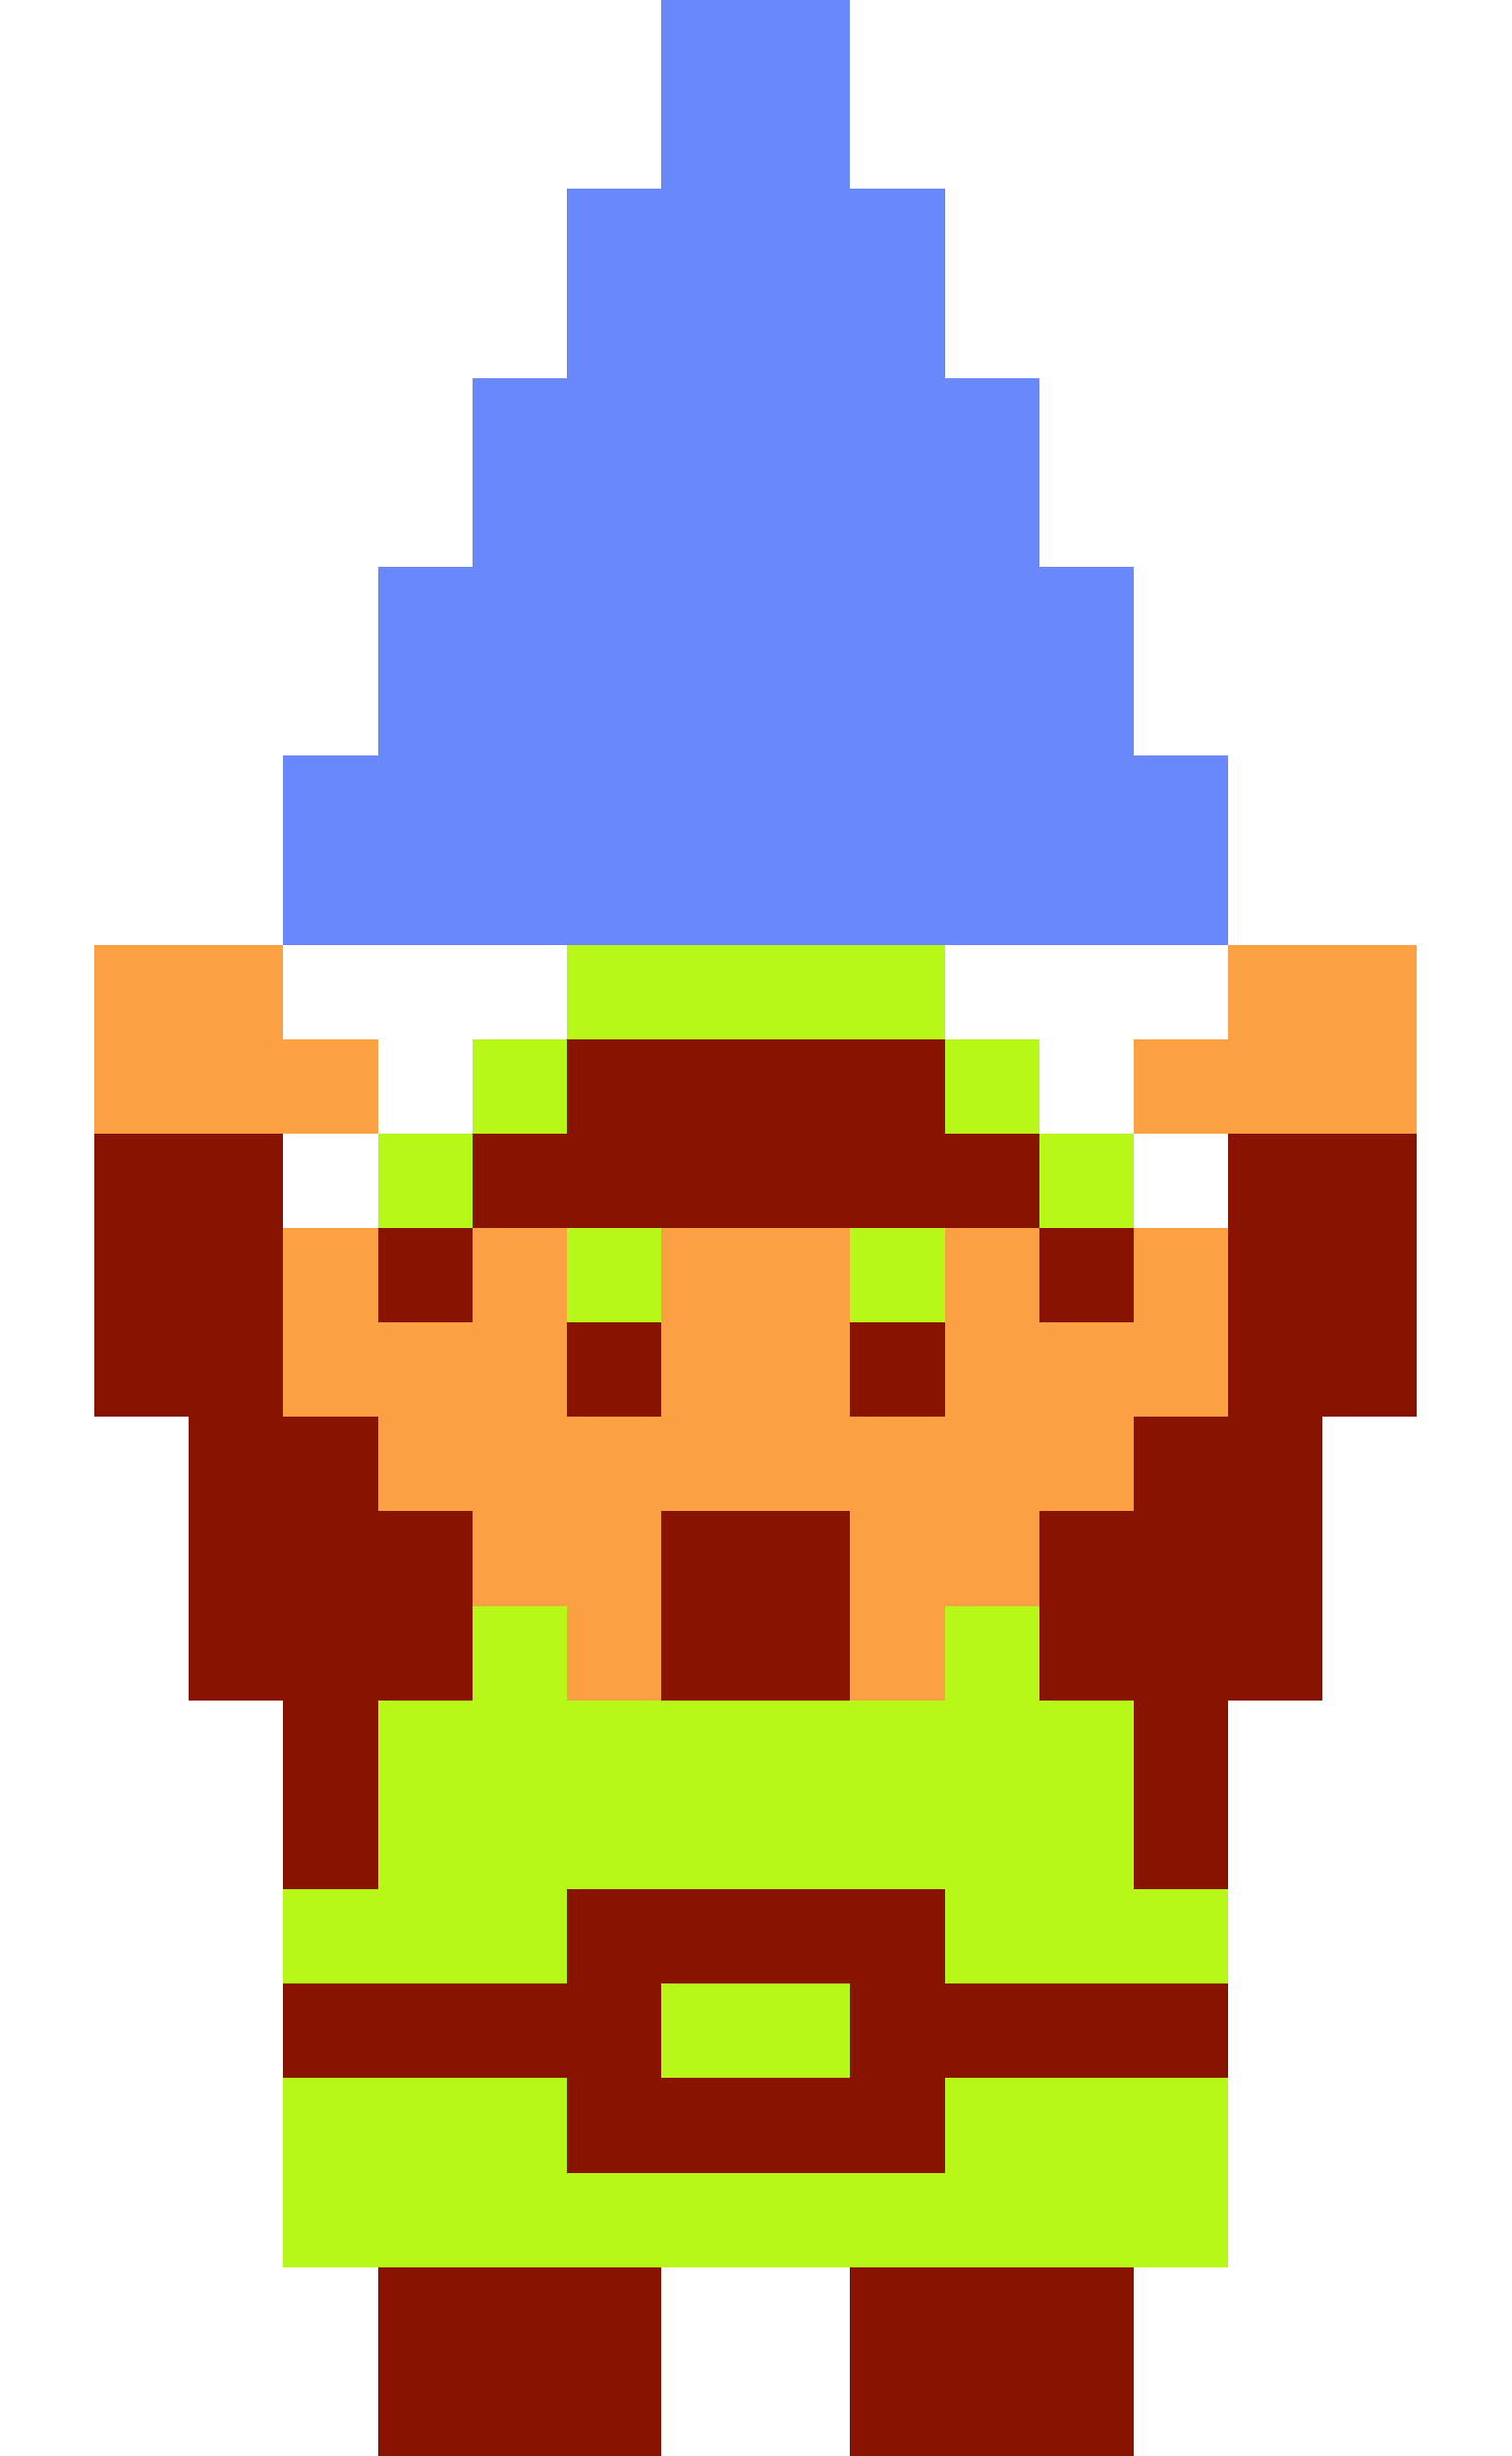
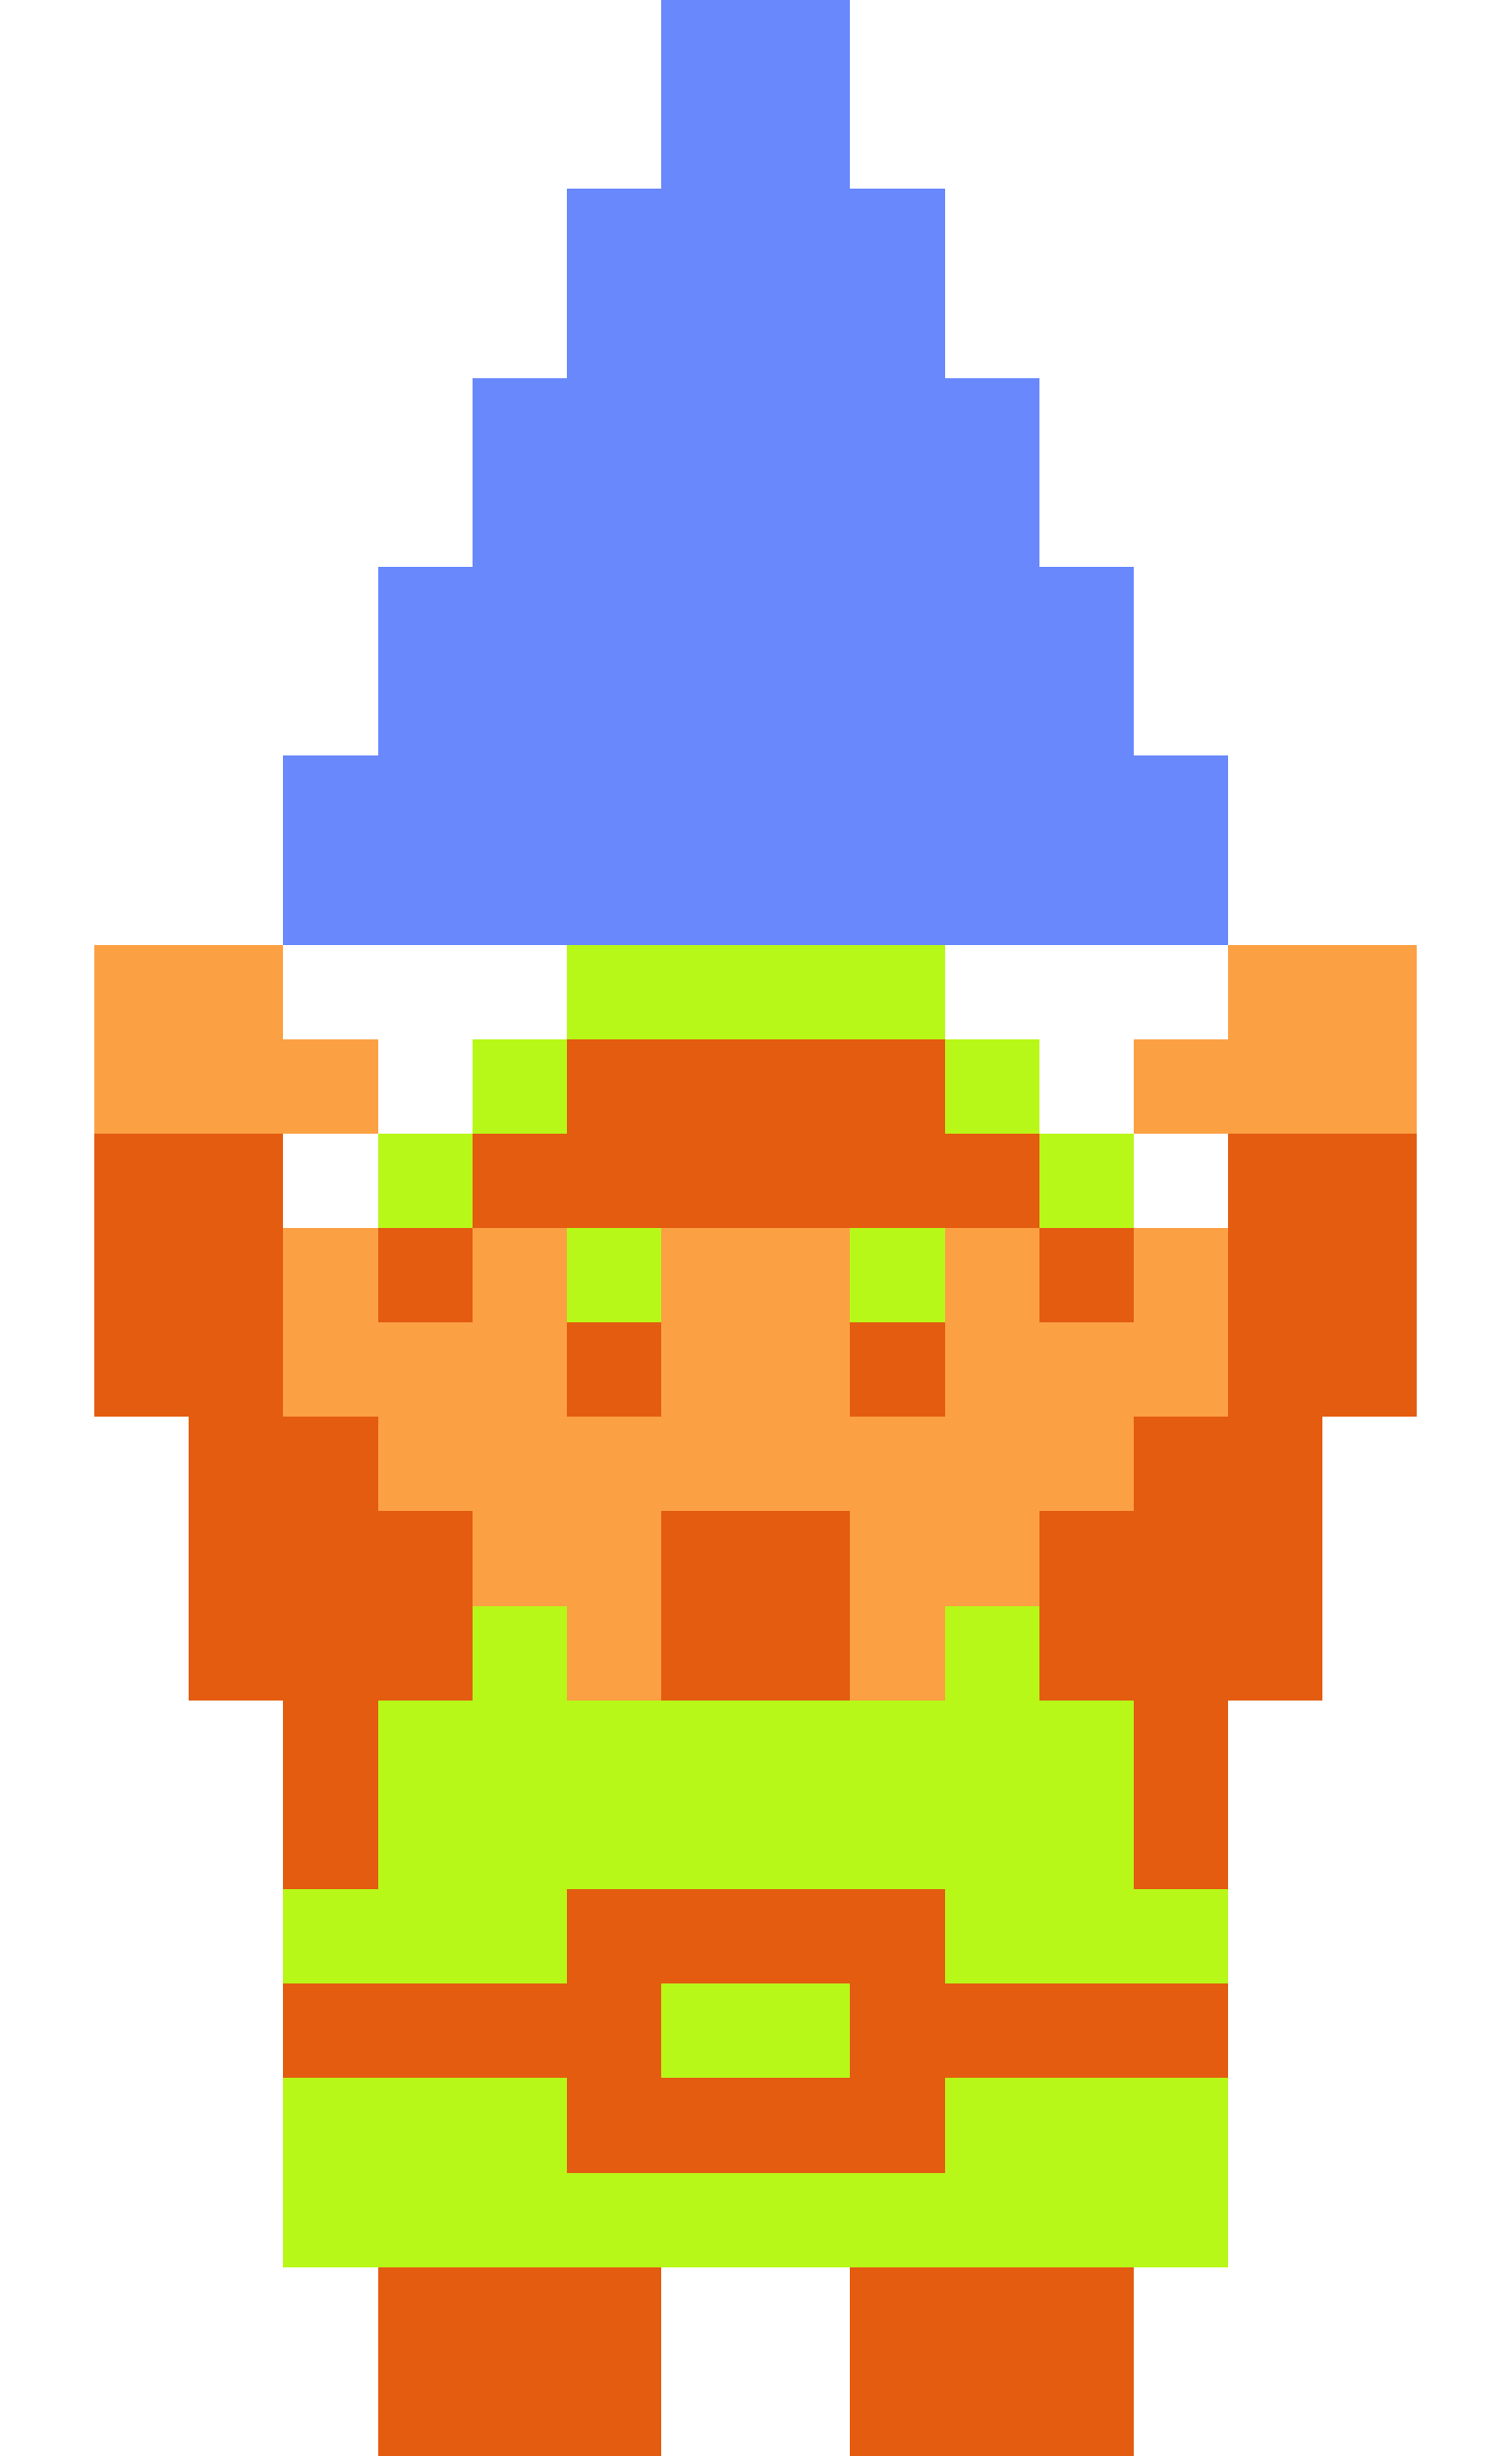
<svg xmlns="http://www.w3.org/2000/svg" xmlns:xlink="http://www.w3.org/1999/xlink" viewBox="0 0 32 52" width="32" height="52" shape-rendering="crispEdges">
  <g id="frame0" opacity="1">
    <rect x="14" y="0" width="4" height="1" fill="#6888fc" />
    <rect x="14" y="1" width="4" height="1" fill="#6888fc" />
    <rect x="14" y="2" width="4" height="1" fill="#6888fc" />
    <rect x="14" y="3" width="4" height="1" fill="#6888fc" />
    <rect x="12" y="4" width="8" height="1" fill="#6888fc" />
    <rect x="12" y="5" width="8" height="1" fill="#6888fc" />
    <rect x="12" y="6" width="8" height="1" fill="#6888fc" />
    <rect x="12" y="7" width="8" height="1" fill="#6888fc" />
    <rect x="10" y="8" width="12" height="1" fill="#6888fc" />
    <rect x="10" y="9" width="12" height="1" fill="#6888fc" />
    <rect x="10" y="10" width="12" height="1" fill="#6888fc" />
    <rect x="10" y="11" width="12" height="1" fill="#6888fc" />
    <rect x="8" y="12" width="16" height="1" fill="#6888fc" />
    <rect x="8" y="13" width="16" height="1" fill="#6888fc" />
    <rect x="8" y="14" width="16" height="1" fill="#6888fc" />
    <rect x="8" y="15" width="16" height="1" fill="#6888fc" />
    <rect x="6" y="16" width="20" height="1" fill="#6888fc" />
    <rect x="6" y="17" width="20" height="1" fill="#6888fc" />
    <rect x="6" y="18" width="20" height="1" fill="#6888fc" />
    <rect x="6" y="19" width="20" height="1" fill="#6888fc" />
    <rect x="2" y="20" width="4" height="1" fill="#fca044" />
    <rect x="12" y="20" width="8" height="1" fill="#b8f818" />
    <rect x="26" y="20" width="4" height="1" fill="#fca044" />
    <rect x="2" y="21" width="4" height="1" fill="#fca044" />
    <rect x="12" y="21" width="8" height="1" fill="#b8f818" />
    <rect x="26" y="21" width="4" height="1" fill="#fca044" />
    <rect x="2" y="22" width="6" height="1" fill="#fca044" />
    <rect x="10" y="22" width="2" height="1" fill="#b8f818" />
-     <rect x="12" y="22" width="8" height="1" fill="#881400" />
+     <rect x="12" y="22" width="8" height="1" fill="#e45c10" />
    <rect x="20" y="22" width="2" height="1" fill="#b8f818" />
    <rect x="24" y="22" width="6" height="1" fill="#fca044" />
    <rect x="2" y="23" width="6" height="1" fill="#fca044" />
    <rect x="10" y="23" width="2" height="1" fill="#b8f818" />
-     <rect x="12" y="23" width="8" height="1" fill="#881400" />
+     <rect x="12" y="23" width="8" height="1" fill="#e45c10" />
    <rect x="20" y="23" width="2" height="1" fill="#b8f818" />
    <rect x="24" y="23" width="6" height="1" fill="#fca044" />
-     <rect x="2" y="24" width="4" height="1" fill="#881400" />
+     <rect x="2" y="24" width="4" height="1" fill="#e45c10" />
    <rect x="8" y="24" width="2" height="1" fill="#b8f818" />
-     <rect x="10" y="24" width="12" height="1" fill="#881400" />
+     <rect x="10" y="24" width="12" height="1" fill="#e45c10" />
    <rect x="22" y="24" width="2" height="1" fill="#b8f818" />
-     <rect x="26" y="24" width="4" height="1" fill="#881400" />
-     <rect x="2" y="25" width="4" height="1" fill="#881400" />
+     <rect x="26" y="24" width="4" height="1" fill="#e45c10" />
+     <rect x="2" y="25" width="4" height="1" fill="#e45c10" />
    <rect x="8" y="25" width="2" height="1" fill="#b8f818" />
-     <rect x="10" y="25" width="12" height="1" fill="#881400" />
+     <rect x="10" y="25" width="12" height="1" fill="#e45c10" />
    <rect x="22" y="25" width="2" height="1" fill="#b8f818" />
-     <rect x="26" y="25" width="4" height="1" fill="#881400" />
-     <rect x="2" y="26" width="4" height="1" fill="#881400" />
+     <rect x="26" y="25" width="4" height="1" fill="#e45c10" />
+     <rect x="2" y="26" width="4" height="1" fill="#e45c10" />
    <rect x="6" y="26" width="2" height="1" fill="#fca044" />
-     <rect x="8" y="26" width="2" height="1" fill="#881400" />
+     <rect x="8" y="26" width="2" height="1" fill="#e45c10" />
    <rect x="10" y="26" width="2" height="1" fill="#fca044" />
    <rect x="12" y="26" width="2" height="1" fill="#b8f818" />
    <rect x="14" y="26" width="4" height="1" fill="#fca044" />
    <rect x="18" y="26" width="2" height="1" fill="#b8f818" />
    <rect x="20" y="26" width="2" height="1" fill="#fca044" />
-     <rect x="22" y="26" width="2" height="1" fill="#881400" />
+     <rect x="22" y="26" width="2" height="1" fill="#e45c10" />
    <rect x="24" y="26" width="2" height="1" fill="#fca044" />
-     <rect x="26" y="26" width="4" height="1" fill="#881400" />
-     <rect x="2" y="27" width="4" height="1" fill="#881400" />
+     <rect x="26" y="26" width="4" height="1" fill="#e45c10" />
+     <rect x="2" y="27" width="4" height="1" fill="#e45c10" />
    <rect x="6" y="27" width="2" height="1" fill="#fca044" />
-     <rect x="8" y="27" width="2" height="1" fill="#881400" />
+     <rect x="8" y="27" width="2" height="1" fill="#e45c10" />
    <rect x="10" y="27" width="2" height="1" fill="#fca044" />
    <rect x="12" y="27" width="2" height="1" fill="#b8f818" />
    <rect x="14" y="27" width="4" height="1" fill="#fca044" />
    <rect x="18" y="27" width="2" height="1" fill="#b8f818" />
    <rect x="20" y="27" width="2" height="1" fill="#fca044" />
-     <rect x="22" y="27" width="2" height="1" fill="#881400" />
+     <rect x="22" y="27" width="2" height="1" fill="#e45c10" />
    <rect x="24" y="27" width="2" height="1" fill="#fca044" />
-     <rect x="26" y="27" width="4" height="1" fill="#881400" />
-     <rect x="2" y="28" width="4" height="1" fill="#881400" />
+     <rect x="26" y="27" width="4" height="1" fill="#e45c10" />
+     <rect x="2" y="28" width="4" height="1" fill="#e45c10" />
    <rect x="6" y="28" width="6" height="1" fill="#fca044" />
-     <rect x="12" y="28" width="2" height="1" fill="#881400" />
+     <rect x="12" y="28" width="2" height="1" fill="#e45c10" />
    <rect x="14" y="28" width="4" height="1" fill="#fca044" />
-     <rect x="18" y="28" width="2" height="1" fill="#881400" />
+     <rect x="18" y="28" width="2" height="1" fill="#e45c10" />
    <rect x="20" y="28" width="6" height="1" fill="#fca044" />
-     <rect x="26" y="28" width="4" height="1" fill="#881400" />
-     <rect x="2" y="29" width="4" height="1" fill="#881400" />
+     <rect x="26" y="28" width="4" height="1" fill="#e45c10" />
+     <rect x="2" y="29" width="4" height="1" fill="#e45c10" />
    <rect x="6" y="29" width="6" height="1" fill="#fca044" />
-     <rect x="12" y="29" width="2" height="1" fill="#881400" />
+     <rect x="12" y="29" width="2" height="1" fill="#e45c10" />
    <rect x="14" y="29" width="4" height="1" fill="#fca044" />
-     <rect x="18" y="29" width="2" height="1" fill="#881400" />
+     <rect x="18" y="29" width="2" height="1" fill="#e45c10" />
    <rect x="20" y="29" width="6" height="1" fill="#fca044" />
-     <rect x="26" y="29" width="4" height="1" fill="#881400" />
-     <rect x="4" y="30" width="4" height="1" fill="#881400" />
+     <rect x="26" y="29" width="4" height="1" fill="#e45c10" />
+     <rect x="4" y="30" width="4" height="1" fill="#e45c10" />
    <rect x="8" y="30" width="16" height="1" fill="#fca044" />
-     <rect x="24" y="30" width="4" height="1" fill="#881400" />
-     <rect x="4" y="31" width="4" height="1" fill="#881400" />
+     <rect x="24" y="30" width="4" height="1" fill="#e45c10" />
+     <rect x="4" y="31" width="4" height="1" fill="#e45c10" />
    <rect x="8" y="31" width="16" height="1" fill="#fca044" />
-     <rect x="24" y="31" width="4" height="1" fill="#881400" />
-     <rect x="4" y="32" width="6" height="1" fill="#881400" />
+     <rect x="24" y="31" width="4" height="1" fill="#e45c10" />
+     <rect x="4" y="32" width="6" height="1" fill="#e45c10" />
    <rect x="10" y="32" width="4" height="1" fill="#fca044" />
-     <rect x="14" y="32" width="4" height="1" fill="#881400" />
+     <rect x="14" y="32" width="4" height="1" fill="#e45c10" />
    <rect x="18" y="32" width="4" height="1" fill="#fca044" />
-     <rect x="22" y="32" width="6" height="1" fill="#881400" />
-     <rect x="4" y="33" width="6" height="1" fill="#881400" />
+     <rect x="22" y="32" width="6" height="1" fill="#e45c10" />
+     <rect x="4" y="33" width="6" height="1" fill="#e45c10" />
    <rect x="10" y="33" width="4" height="1" fill="#fca044" />
-     <rect x="14" y="33" width="4" height="1" fill="#881400" />
+     <rect x="14" y="33" width="4" height="1" fill="#e45c10" />
    <rect x="18" y="33" width="4" height="1" fill="#fca044" />
-     <rect x="22" y="33" width="6" height="1" fill="#881400" />
-     <rect x="4" y="34" width="6" height="1" fill="#881400" />
+     <rect x="22" y="33" width="6" height="1" fill="#e45c10" />
+     <rect x="4" y="34" width="6" height="1" fill="#e45c10" />
    <rect x="10" y="34" width="2" height="1" fill="#b8f818" />
    <rect x="12" y="34" width="2" height="1" fill="#fca044" />
-     <rect x="14" y="34" width="4" height="1" fill="#881400" />
+     <rect x="14" y="34" width="4" height="1" fill="#e45c10" />
    <rect x="18" y="34" width="2" height="1" fill="#fca044" />
    <rect x="20" y="34" width="2" height="1" fill="#b8f818" />
-     <rect x="22" y="34" width="6" height="1" fill="#881400" />
-     <rect x="4" y="35" width="6" height="1" fill="#881400" />
+     <rect x="22" y="34" width="6" height="1" fill="#e45c10" />
+     <rect x="4" y="35" width="6" height="1" fill="#e45c10" />
    <rect x="10" y="35" width="2" height="1" fill="#b8f818" />
    <rect x="12" y="35" width="2" height="1" fill="#fca044" />
-     <rect x="14" y="35" width="4" height="1" fill="#881400" />
+     <rect x="14" y="35" width="4" height="1" fill="#e45c10" />
    <rect x="18" y="35" width="2" height="1" fill="#fca044" />
    <rect x="20" y="35" width="2" height="1" fill="#b8f818" />
-     <rect x="22" y="35" width="6" height="1" fill="#881400" />
-     <rect x="6" y="36" width="2" height="1" fill="#881400" />
+     <rect x="22" y="35" width="6" height="1" fill="#e45c10" />
+     <rect x="6" y="36" width="2" height="1" fill="#e45c10" />
    <rect x="8" y="36" width="16" height="1" fill="#b8f818" />
-     <rect x="24" y="36" width="2" height="1" fill="#881400" />
-     <rect x="6" y="37" width="2" height="1" fill="#881400" />
+     <rect x="24" y="36" width="2" height="1" fill="#e45c10" />
+     <rect x="6" y="37" width="2" height="1" fill="#e45c10" />
    <rect x="8" y="37" width="16" height="1" fill="#b8f818" />
-     <rect x="24" y="37" width="2" height="1" fill="#881400" />
-     <rect x="6" y="38" width="2" height="1" fill="#881400" />
+     <rect x="24" y="37" width="2" height="1" fill="#e45c10" />
+     <rect x="6" y="38" width="2" height="1" fill="#e45c10" />
    <rect x="8" y="38" width="16" height="1" fill="#b8f818" />
-     <rect x="24" y="38" width="2" height="1" fill="#881400" />
-     <rect x="6" y="39" width="2" height="1" fill="#881400" />
+     <rect x="24" y="38" width="2" height="1" fill="#e45c10" />
+     <rect x="6" y="39" width="2" height="1" fill="#e45c10" />
    <rect x="8" y="39" width="16" height="1" fill="#b8f818" />
-     <rect x="24" y="39" width="2" height="1" fill="#881400" />
+     <rect x="24" y="39" width="2" height="1" fill="#e45c10" />
    <rect x="6" y="40" width="6" height="1" fill="#b8f818" />
-     <rect x="12" y="40" width="8" height="1" fill="#881400" />
+     <rect x="12" y="40" width="8" height="1" fill="#e45c10" />
    <rect x="20" y="40" width="6" height="1" fill="#b8f818" />
    <rect x="6" y="41" width="6" height="1" fill="#b8f818" />
-     <rect x="12" y="41" width="8" height="1" fill="#881400" />
+     <rect x="12" y="41" width="8" height="1" fill="#e45c10" />
    <rect x="20" y="41" width="6" height="1" fill="#b8f818" />
-     <rect x="6" y="42" width="8" height="1" fill="#881400" />
+     <rect x="6" y="42" width="8" height="1" fill="#e45c10" />
    <rect x="14" y="42" width="4" height="1" fill="#b8f818" />
-     <rect x="18" y="42" width="8" height="1" fill="#881400" />
-     <rect x="6" y="43" width="8" height="1" fill="#881400" />
+     <rect x="18" y="42" width="8" height="1" fill="#e45c10" />
+     <rect x="6" y="43" width="8" height="1" fill="#e45c10" />
    <rect x="14" y="43" width="4" height="1" fill="#b8f818" />
-     <rect x="18" y="43" width="8" height="1" fill="#881400" />
+     <rect x="18" y="43" width="8" height="1" fill="#e45c10" />
    <rect x="6" y="44" width="6" height="1" fill="#b8f818" />
-     <rect x="12" y="44" width="8" height="1" fill="#881400" />
+     <rect x="12" y="44" width="8" height="1" fill="#e45c10" />
    <rect x="20" y="44" width="6" height="1" fill="#b8f818" />
    <rect x="6" y="45" width="6" height="1" fill="#b8f818" />
-     <rect x="12" y="45" width="8" height="1" fill="#881400" />
+     <rect x="12" y="45" width="8" height="1" fill="#e45c10" />
    <rect x="20" y="45" width="6" height="1" fill="#b8f818" />
    <rect x="6" y="46" width="20" height="1" fill="#b8f818" />
    <rect x="6" y="47" width="20" height="1" fill="#b8f818" />
-     <rect x="8" y="48" width="6" height="1" fill="#881400" />
-     <rect x="18" y="48" width="6" height="1" fill="#881400" />
-     <rect x="8" y="49" width="6" height="1" fill="#881400" />
-     <rect x="18" y="49" width="6" height="1" fill="#881400" />
-     <rect x="8" y="50" width="6" height="1" fill="#881400" />
-     <rect x="18" y="50" width="6" height="1" fill="#881400" />
-     <rect x="8" y="51" width="6" height="1" fill="#881400" />
-     <rect x="18" y="51" width="6" height="1" fill="#881400" />
+     <rect x="8" y="48" width="6" height="1" fill="#e45c10" />
+     <rect x="18" y="48" width="6" height="1" fill="#e45c10" />
+     <rect x="8" y="49" width="6" height="1" fill="#e45c10" />
+     <rect x="18" y="49" width="6" height="1" fill="#e45c10" />
+     <rect x="8" y="50" width="6" height="1" fill="#e45c10" />
+     <rect x="18" y="50" width="6" height="1" fill="#e45c10" />
+     <rect x="8" y="51" width="6" height="1" fill="#e45c10" />
+     <rect x="18" y="51" width="6" height="1" fill="#e45c10" />
  </g>
  <g id="frame1" opacity="0">
    <rect x="14" y="0" width="4" height="1" fill="#fca044" />
    <rect x="14" y="1" width="4" height="1" fill="#fca044" />
    <rect x="14" y="2" width="4" height="1" fill="#fca044" />
    <rect x="14" y="3" width="4" height="1" fill="#fca044" />
    <rect x="12" y="4" width="8" height="1" fill="#fca044" />
    <rect x="12" y="5" width="8" height="1" fill="#fca044" />
    <rect x="12" y="6" width="8" height="1" fill="#fca044" />
    <rect x="12" y="7" width="8" height="1" fill="#fca044" />
    <rect x="10" y="8" width="12" height="1" fill="#fca044" />
    <rect x="10" y="9" width="12" height="1" fill="#fca044" />
    <rect x="10" y="10" width="12" height="1" fill="#fca044" />
    <rect x="10" y="11" width="12" height="1" fill="#fca044" />
    <rect x="8" y="12" width="16" height="1" fill="#fca044" />
    <rect x="8" y="13" width="16" height="1" fill="#fca044" />
    <rect x="8" y="14" width="16" height="1" fill="#fca044" />
    <rect x="8" y="15" width="16" height="1" fill="#fca044" />
    <rect x="6" y="16" width="20" height="1" fill="#fca044" />
    <rect x="6" y="17" width="20" height="1" fill="#fca044" />
    <rect x="6" y="18" width="20" height="1" fill="#fca044" />
    <rect x="6" y="19" width="20" height="1" fill="#fca044" />
    <rect x="2" y="20" width="4" height="1" fill="#fca044" />
    <rect x="12" y="20" width="8" height="1" fill="#b8f818" />
    <rect x="26" y="20" width="4" height="1" fill="#fca044" />
    <rect x="2" y="21" width="4" height="1" fill="#fca044" />
    <rect x="12" y="21" width="8" height="1" fill="#b8f818" />
    <rect x="26" y="21" width="4" height="1" fill="#fca044" />
    <rect x="2" y="22" width="6" height="1" fill="#fca044" />
    <rect x="10" y="22" width="2" height="1" fill="#b8f818" />
-     <rect x="12" y="22" width="8" height="1" fill="#881400" />
+     <rect x="12" y="22" width="8" height="1" fill="#e45c10" />
    <rect x="20" y="22" width="2" height="1" fill="#b8f818" />
    <rect x="24" y="22" width="6" height="1" fill="#fca044" />
    <rect x="2" y="23" width="6" height="1" fill="#fca044" />
    <rect x="10" y="23" width="2" height="1" fill="#b8f818" />
-     <rect x="12" y="23" width="8" height="1" fill="#881400" />
+     <rect x="12" y="23" width="8" height="1" fill="#e45c10" />
    <rect x="20" y="23" width="2" height="1" fill="#b8f818" />
    <rect x="24" y="23" width="6" height="1" fill="#fca044" />
-     <rect x="2" y="24" width="4" height="1" fill="#881400" />
+     <rect x="2" y="24" width="4" height="1" fill="#e45c10" />
    <rect x="8" y="24" width="2" height="1" fill="#b8f818" />
-     <rect x="10" y="24" width="12" height="1" fill="#881400" />
+     <rect x="10" y="24" width="12" height="1" fill="#e45c10" />
    <rect x="22" y="24" width="2" height="1" fill="#b8f818" />
-     <rect x="26" y="24" width="4" height="1" fill="#881400" />
-     <rect x="2" y="25" width="4" height="1" fill="#881400" />
+     <rect x="26" y="24" width="4" height="1" fill="#e45c10" />
+     <rect x="2" y="25" width="4" height="1" fill="#e45c10" />
    <rect x="8" y="25" width="2" height="1" fill="#b8f818" />
-     <rect x="10" y="25" width="12" height="1" fill="#881400" />
+     <rect x="10" y="25" width="12" height="1" fill="#e45c10" />
    <rect x="22" y="25" width="2" height="1" fill="#b8f818" />
-     <rect x="26" y="25" width="4" height="1" fill="#881400" />
-     <rect x="2" y="26" width="4" height="1" fill="#881400" />
+     <rect x="26" y="25" width="4" height="1" fill="#e45c10" />
+     <rect x="2" y="26" width="4" height="1" fill="#e45c10" />
    <rect x="6" y="26" width="2" height="1" fill="#fca044" />
-     <rect x="8" y="26" width="2" height="1" fill="#881400" />
+     <rect x="8" y="26" width="2" height="1" fill="#e45c10" />
    <rect x="10" y="26" width="2" height="1" fill="#fca044" />
    <rect x="12" y="26" width="2" height="1" fill="#b8f818" />
    <rect x="14" y="26" width="4" height="1" fill="#fca044" />
    <rect x="18" y="26" width="2" height="1" fill="#b8f818" />
    <rect x="20" y="26" width="2" height="1" fill="#fca044" />
-     <rect x="22" y="26" width="2" height="1" fill="#881400" />
+     <rect x="22" y="26" width="2" height="1" fill="#e45c10" />
    <rect x="24" y="26" width="2" height="1" fill="#fca044" />
-     <rect x="26" y="26" width="4" height="1" fill="#881400" />
-     <rect x="2" y="27" width="4" height="1" fill="#881400" />
+     <rect x="26" y="26" width="4" height="1" fill="#e45c10" />
+     <rect x="2" y="27" width="4" height="1" fill="#e45c10" />
    <rect x="6" y="27" width="2" height="1" fill="#fca044" />
-     <rect x="8" y="27" width="2" height="1" fill="#881400" />
+     <rect x="8" y="27" width="2" height="1" fill="#e45c10" />
    <rect x="10" y="27" width="2" height="1" fill="#fca044" />
    <rect x="12" y="27" width="2" height="1" fill="#b8f818" />
    <rect x="14" y="27" width="4" height="1" fill="#fca044" />
    <rect x="18" y="27" width="2" height="1" fill="#b8f818" />
    <rect x="20" y="27" width="2" height="1" fill="#fca044" />
-     <rect x="22" y="27" width="2" height="1" fill="#881400" />
+     <rect x="22" y="27" width="2" height="1" fill="#e45c10" />
    <rect x="24" y="27" width="2" height="1" fill="#fca044" />
-     <rect x="26" y="27" width="4" height="1" fill="#881400" />
-     <rect x="2" y="28" width="4" height="1" fill="#881400" />
+     <rect x="26" y="27" width="4" height="1" fill="#e45c10" />
+     <rect x="2" y="28" width="4" height="1" fill="#e45c10" />
    <rect x="6" y="28" width="6" height="1" fill="#fca044" />
-     <rect x="12" y="28" width="2" height="1" fill="#881400" />
+     <rect x="12" y="28" width="2" height="1" fill="#e45c10" />
    <rect x="14" y="28" width="4" height="1" fill="#fca044" />
-     <rect x="18" y="28" width="2" height="1" fill="#881400" />
+     <rect x="18" y="28" width="2" height="1" fill="#e45c10" />
    <rect x="20" y="28" width="6" height="1" fill="#fca044" />
-     <rect x="26" y="28" width="4" height="1" fill="#881400" />
-     <rect x="2" y="29" width="4" height="1" fill="#881400" />
+     <rect x="26" y="28" width="4" height="1" fill="#e45c10" />
+     <rect x="2" y="29" width="4" height="1" fill="#e45c10" />
    <rect x="6" y="29" width="6" height="1" fill="#fca044" />
-     <rect x="12" y="29" width="2" height="1" fill="#881400" />
+     <rect x="12" y="29" width="2" height="1" fill="#e45c10" />
    <rect x="14" y="29" width="4" height="1" fill="#fca044" />
-     <rect x="18" y="29" width="2" height="1" fill="#881400" />
+     <rect x="18" y="29" width="2" height="1" fill="#e45c10" />
    <rect x="20" y="29" width="6" height="1" fill="#fca044" />
-     <rect x="26" y="29" width="4" height="1" fill="#881400" />
-     <rect x="4" y="30" width="4" height="1" fill="#881400" />
+     <rect x="26" y="29" width="4" height="1" fill="#e45c10" />
+     <rect x="4" y="30" width="4" height="1" fill="#e45c10" />
    <rect x="8" y="30" width="16" height="1" fill="#fca044" />
-     <rect x="24" y="30" width="4" height="1" fill="#881400" />
-     <rect x="4" y="31" width="4" height="1" fill="#881400" />
+     <rect x="24" y="30" width="4" height="1" fill="#e45c10" />
+     <rect x="4" y="31" width="4" height="1" fill="#e45c10" />
    <rect x="8" y="31" width="16" height="1" fill="#fca044" />
-     <rect x="24" y="31" width="4" height="1" fill="#881400" />
-     <rect x="4" y="32" width="6" height="1" fill="#881400" />
+     <rect x="24" y="31" width="4" height="1" fill="#e45c10" />
+     <rect x="4" y="32" width="6" height="1" fill="#e45c10" />
    <rect x="10" y="32" width="4" height="1" fill="#fca044" />
-     <rect x="14" y="32" width="4" height="1" fill="#881400" />
+     <rect x="14" y="32" width="4" height="1" fill="#e45c10" />
    <rect x="18" y="32" width="4" height="1" fill="#fca044" />
-     <rect x="22" y="32" width="6" height="1" fill="#881400" />
-     <rect x="4" y="33" width="6" height="1" fill="#881400" />
+     <rect x="22" y="32" width="6" height="1" fill="#e45c10" />
+     <rect x="4" y="33" width="6" height="1" fill="#e45c10" />
    <rect x="10" y="33" width="4" height="1" fill="#fca044" />
-     <rect x="14" y="33" width="4" height="1" fill="#881400" />
+     <rect x="14" y="33" width="4" height="1" fill="#e45c10" />
    <rect x="18" y="33" width="4" height="1" fill="#fca044" />
-     <rect x="22" y="33" width="6" height="1" fill="#881400" />
-     <rect x="4" y="34" width="6" height="1" fill="#881400" />
+     <rect x="22" y="33" width="6" height="1" fill="#e45c10" />
+     <rect x="4" y="34" width="6" height="1" fill="#e45c10" />
    <rect x="10" y="34" width="2" height="1" fill="#b8f818" />
    <rect x="12" y="34" width="2" height="1" fill="#fca044" />
-     <rect x="14" y="34" width="4" height="1" fill="#881400" />
+     <rect x="14" y="34" width="4" height="1" fill="#e45c10" />
    <rect x="18" y="34" width="2" height="1" fill="#fca044" />
    <rect x="20" y="34" width="2" height="1" fill="#b8f818" />
-     <rect x="22" y="34" width="6" height="1" fill="#881400" />
-     <rect x="4" y="35" width="6" height="1" fill="#881400" />
+     <rect x="22" y="34" width="6" height="1" fill="#e45c10" />
+     <rect x="4" y="35" width="6" height="1" fill="#e45c10" />
    <rect x="10" y="35" width="2" height="1" fill="#b8f818" />
    <rect x="12" y="35" width="2" height="1" fill="#fca044" />
-     <rect x="14" y="35" width="4" height="1" fill="#881400" />
+     <rect x="14" y="35" width="4" height="1" fill="#e45c10" />
    <rect x="18" y="35" width="2" height="1" fill="#fca044" />
    <rect x="20" y="35" width="2" height="1" fill="#b8f818" />
-     <rect x="22" y="35" width="6" height="1" fill="#881400" />
-     <rect x="6" y="36" width="2" height="1" fill="#881400" />
+     <rect x="22" y="35" width="6" height="1" fill="#e45c10" />
+     <rect x="6" y="36" width="2" height="1" fill="#e45c10" />
    <rect x="8" y="36" width="16" height="1" fill="#b8f818" />
-     <rect x="24" y="36" width="2" height="1" fill="#881400" />
-     <rect x="6" y="37" width="2" height="1" fill="#881400" />
+     <rect x="24" y="36" width="2" height="1" fill="#e45c10" />
+     <rect x="6" y="37" width="2" height="1" fill="#e45c10" />
    <rect x="8" y="37" width="16" height="1" fill="#b8f818" />
-     <rect x="24" y="37" width="2" height="1" fill="#881400" />
-     <rect x="6" y="38" width="2" height="1" fill="#881400" />
+     <rect x="24" y="37" width="2" height="1" fill="#e45c10" />
+     <rect x="6" y="38" width="2" height="1" fill="#e45c10" />
    <rect x="8" y="38" width="16" height="1" fill="#b8f818" />
-     <rect x="24" y="38" width="2" height="1" fill="#881400" />
-     <rect x="6" y="39" width="2" height="1" fill="#881400" />
+     <rect x="24" y="38" width="2" height="1" fill="#e45c10" />
+     <rect x="6" y="39" width="2" height="1" fill="#e45c10" />
    <rect x="8" y="39" width="16" height="1" fill="#b8f818" />
-     <rect x="24" y="39" width="2" height="1" fill="#881400" />
+     <rect x="24" y="39" width="2" height="1" fill="#e45c10" />
    <rect x="6" y="40" width="6" height="1" fill="#b8f818" />
-     <rect x="12" y="40" width="8" height="1" fill="#881400" />
+     <rect x="12" y="40" width="8" height="1" fill="#e45c10" />
    <rect x="20" y="40" width="6" height="1" fill="#b8f818" />
    <rect x="6" y="41" width="6" height="1" fill="#b8f818" />
-     <rect x="12" y="41" width="8" height="1" fill="#881400" />
+     <rect x="12" y="41" width="8" height="1" fill="#e45c10" />
    <rect x="20" y="41" width="6" height="1" fill="#b8f818" />
-     <rect x="6" y="42" width="8" height="1" fill="#881400" />
+     <rect x="6" y="42" width="8" height="1" fill="#e45c10" />
    <rect x="14" y="42" width="4" height="1" fill="#b8f818" />
-     <rect x="18" y="42" width="8" height="1" fill="#881400" />
-     <rect x="6" y="43" width="8" height="1" fill="#881400" />
+     <rect x="18" y="42" width="8" height="1" fill="#e45c10" />
+     <rect x="6" y="43" width="8" height="1" fill="#e45c10" />
    <rect x="14" y="43" width="4" height="1" fill="#b8f818" />
-     <rect x="18" y="43" width="8" height="1" fill="#881400" />
+     <rect x="18" y="43" width="8" height="1" fill="#e45c10" />
    <rect x="6" y="44" width="6" height="1" fill="#b8f818" />
-     <rect x="12" y="44" width="8" height="1" fill="#881400" />
+     <rect x="12" y="44" width="8" height="1" fill="#e45c10" />
    <rect x="20" y="44" width="6" height="1" fill="#b8f818" />
    <rect x="6" y="45" width="6" height="1" fill="#b8f818" />
-     <rect x="12" y="45" width="8" height="1" fill="#881400" />
+     <rect x="12" y="45" width="8" height="1" fill="#e45c10" />
    <rect x="20" y="45" width="6" height="1" fill="#b8f818" />
    <rect x="6" y="46" width="20" height="1" fill="#b8f818" />
    <rect x="6" y="47" width="20" height="1" fill="#b8f818" />
-     <rect x="8" y="48" width="6" height="1" fill="#881400" />
-     <rect x="18" y="48" width="6" height="1" fill="#881400" />
-     <rect x="8" y="49" width="6" height="1" fill="#881400" />
-     <rect x="18" y="49" width="6" height="1" fill="#881400" />
-     <rect x="8" y="50" width="6" height="1" fill="#881400" />
-     <rect x="18" y="50" width="6" height="1" fill="#881400" />
-     <rect x="8" y="51" width="6" height="1" fill="#881400" />
-     <rect x="18" y="51" width="6" height="1" fill="#881400" />
+     <rect x="8" y="48" width="6" height="1" fill="#e45c10" />
+     <rect x="18" y="48" width="6" height="1" fill="#e45c10" />
+     <rect x="8" y="49" width="6" height="1" fill="#e45c10" />
+     <rect x="18" y="49" width="6" height="1" fill="#e45c10" />
+     <rect x="8" y="50" width="6" height="1" fill="#e45c10" />
+     <rect x="18" y="50" width="6" height="1" fill="#e45c10" />
+     <rect x="8" y="51" width="6" height="1" fill="#e45c10" />
+     <rect x="18" y="51" width="6" height="1" fill="#e45c10" />
  </g>
  <animate xlink:href="#frame0" attributeName="opacity" values="1;0;1" keyTimes="0.0;0.5;1.0" dur="0.2s" calcMode="discrete" repeatCount="indefinite" />
  <animate xlink:href="#frame1" attributeName="opacity" values="0;1;0" keyTimes="0.0;0.5;1.0" dur="0.2s" calcMode="discrete" repeatCount="indefinite" />
</svg>
